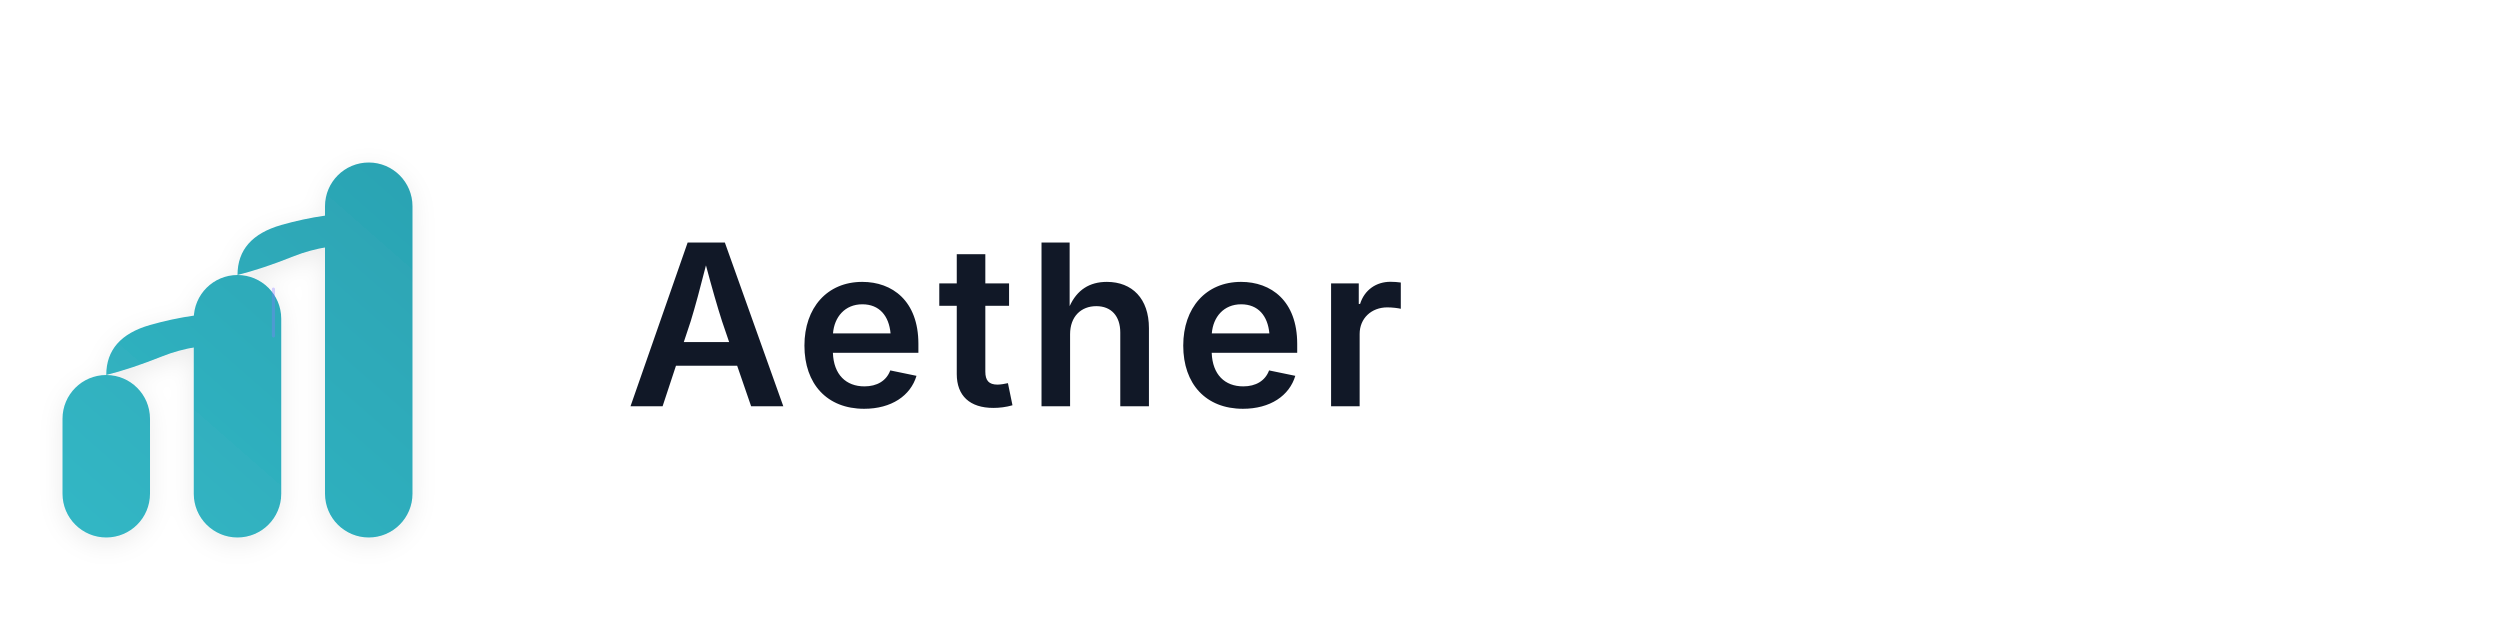
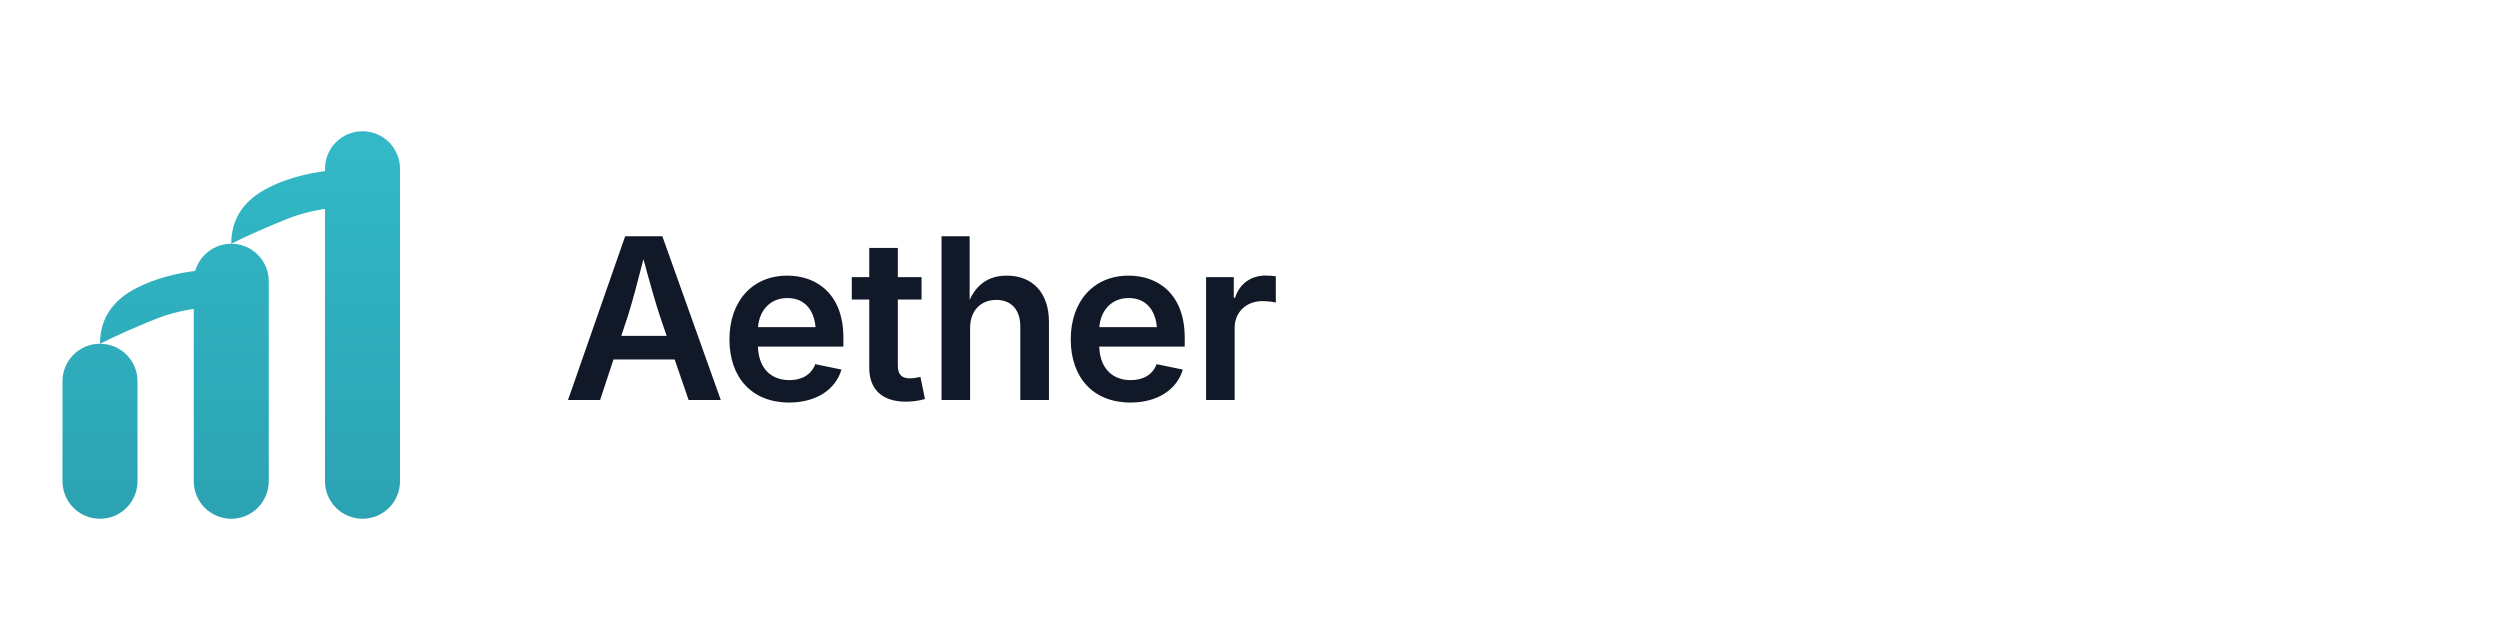
<svg xmlns="http://www.w3.org/2000/svg" width="800" height="200" viewBox="0 0 800 200" fill="none">
  <defs>
-     <linearGradient id="logoGradient" x1="20" y1="180" x2="160" y2="20" gradientUnits="userSpaceOnUse">
-       <stop offset="0%" stop-color="#32B8C6" />
-       <stop offset="100%" stop-color="#2A9EAE" />
+     <linearGradient id="logoGradient" x1="80" y1="170" x2="80" y2="30" gradientUnits="userSpaceOnUse">
+       <stop offset="0%" stop-color="#2A9EAE" />
+       <stop offset="100%" stop-color="#32B8C6" />
    </linearGradient>
-     <filter id="logoShadow" x="-20%" y="-20%" width="140%" height="140%">
-       <feDropShadow dx="0" dy="2" stdDeviation="4" flood-color="#0B0C10" flood-opacity="0.08" />
-     </filter>
  </defs>
-   <g filter="url(#logoShadow)" transform="translate(20, 20)">
-     <rect x="0" y="100" width="28" height="52" rx="14" fill="url(#logoGradient)" />
-     <rect x="42" y="68" width="28" height="84" rx="14" fill="url(#logoGradient)" />
-     <rect x="84" y="32" width="28" height="120" rx="14" fill="url(#logoGradient)" />
-     <path d="       M 14 100       Q 14 88 28 84       Q 42 80 56 80       L 56 90       Q 42 90 32 94       Q 22 98 14 100       Z     " fill="url(#logoGradient)" />
-     <path d="       M 56 68       Q 56 56 70 52       Q 84 48 98 48       L 98 58       Q 84 58 74 62       Q 64 66 56 68       Z     " fill="url(#logoGradient)" />
-     <rect x="67" y="72" width="1" height="16" rx="0.5" fill="#8B7CFF" fill-opacity="0.35" />
+   <g transform="translate(20, 20)">
+     <rect x="0" y="90" width="24" height="56" rx="12" fill="url(#logoGradient)" />
+     <rect x="42" y="58" width="24" height="88" rx="12" fill="url(#logoGradient)" />
+     <rect x="84" y="22" width="24" height="124" rx="12" fill="url(#logoGradient)" />
+     <path d="       M 12 90       Q 12 78, 24 72       Q 36 66, 54 66       L 54 78       Q 40 78, 30 82       Q 20 86, 12 90     " fill="url(#logoGradient)" />
+     <path d="       M 54 58       Q 54 46, 66 40       Q 78 34, 96 34       L 96 46       Q 82 46, 72 50       Q 62 54, 54 58     " fill="url(#logoGradient)" />
  </g>
-   <text x="200" y="130" font-family="Inter, -apple-system, BlinkMacSystemFont, 'Segoe UI', Roboto, sans-serif" font-size="72" font-weight="600" letter-spacing="3" fill="#111827">Aether</text>
+   <text x="180" y="128" font-family="Inter, -apple-system, BlinkMacSystemFont, 'Segoe UI', Roboto, sans-serif" font-size="72" font-weight="600" letter-spacing="-1" fill="#111827">Aether</text>
</svg>
